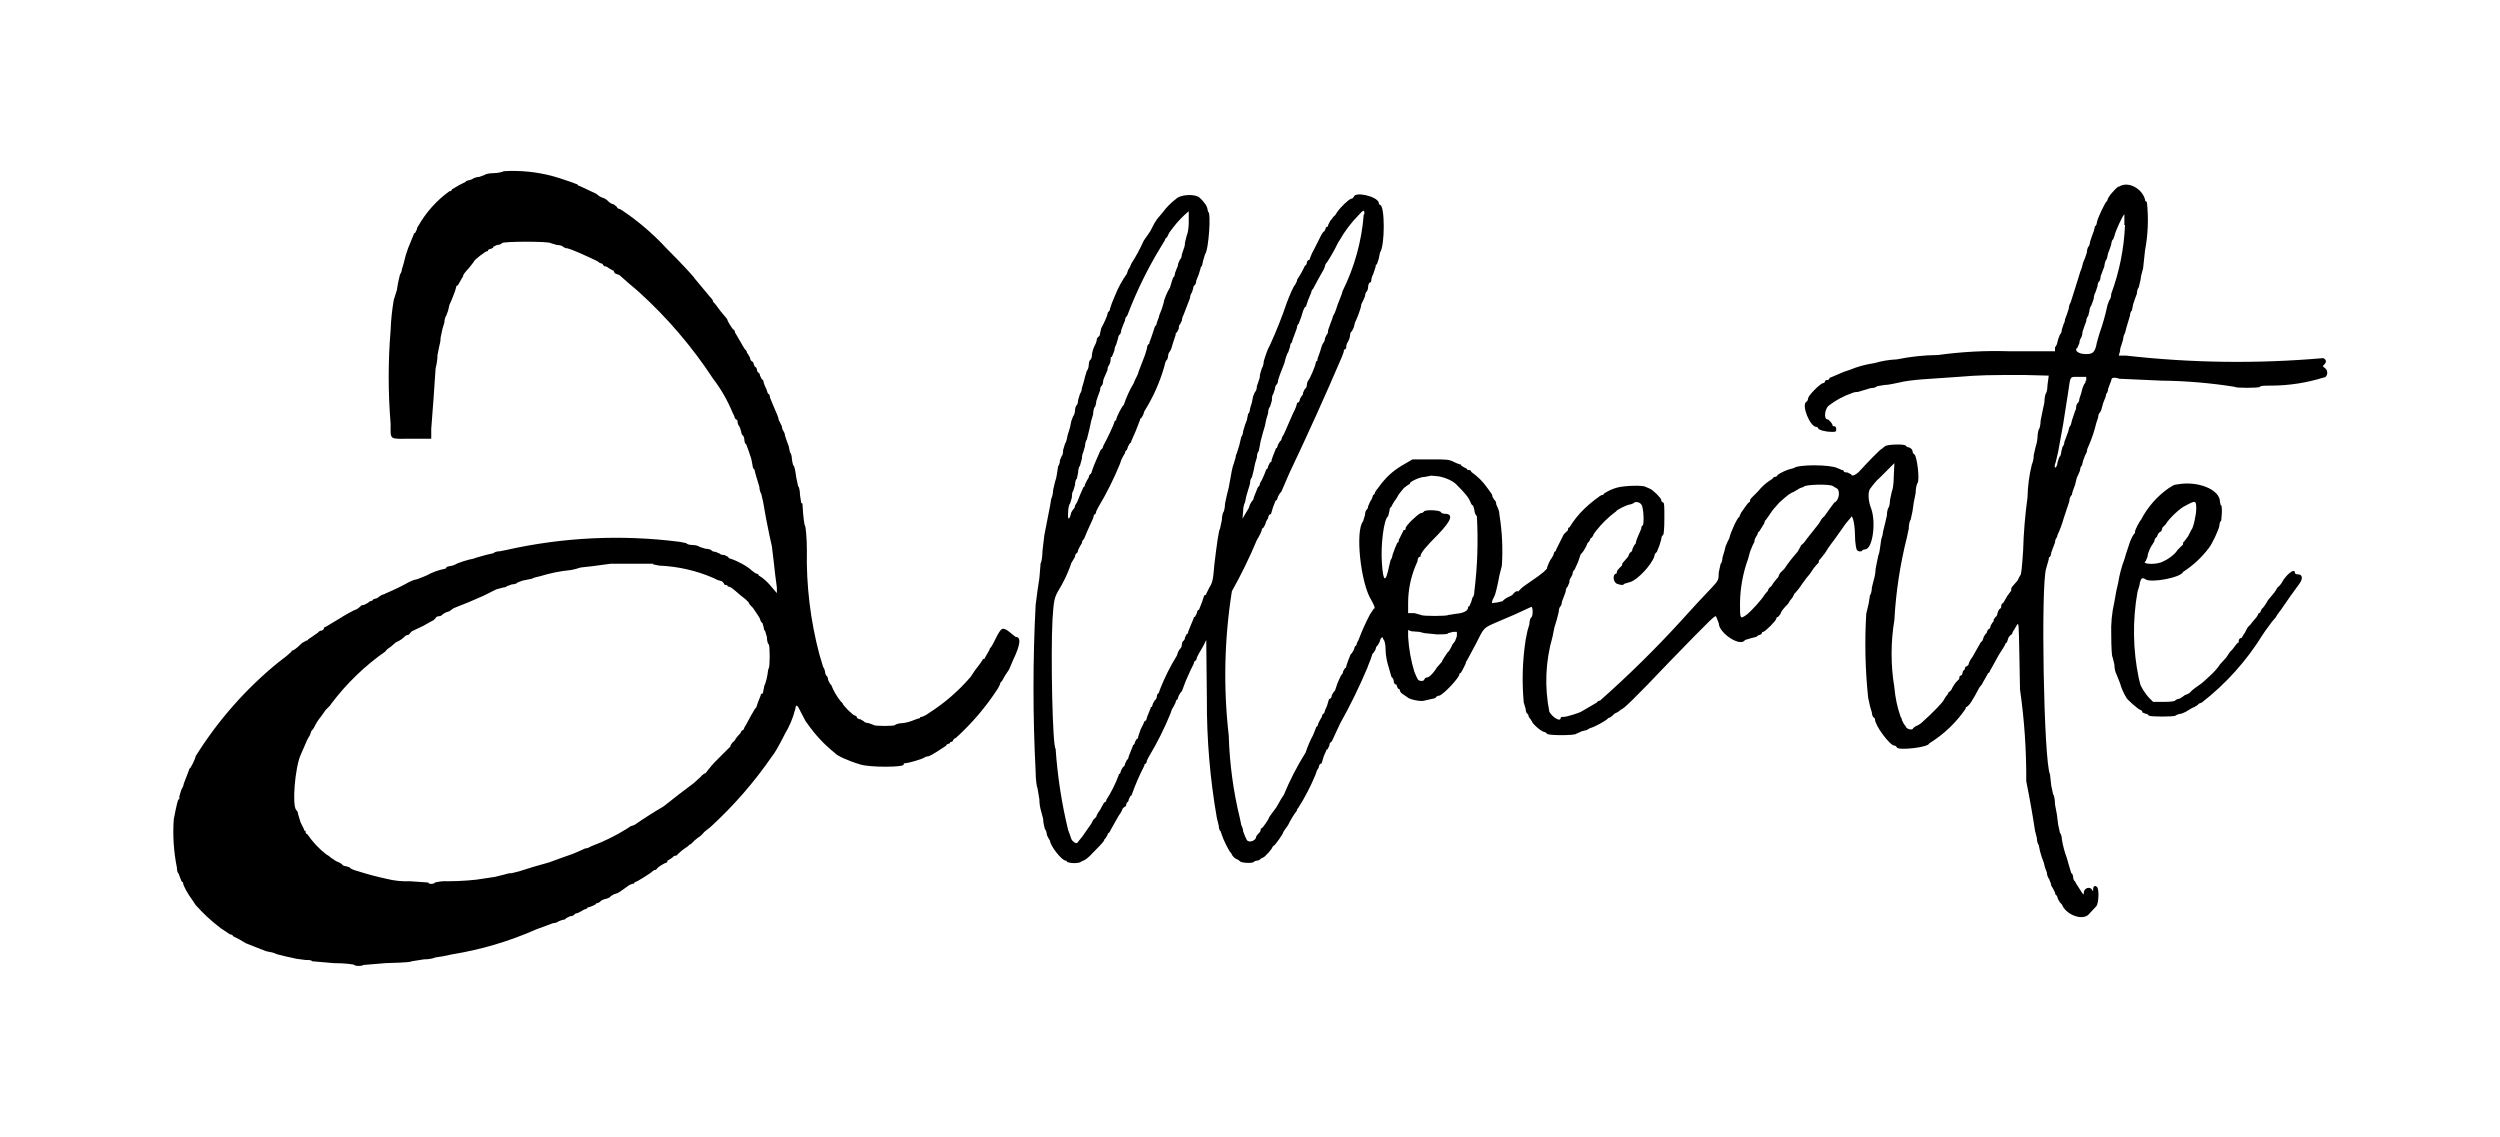
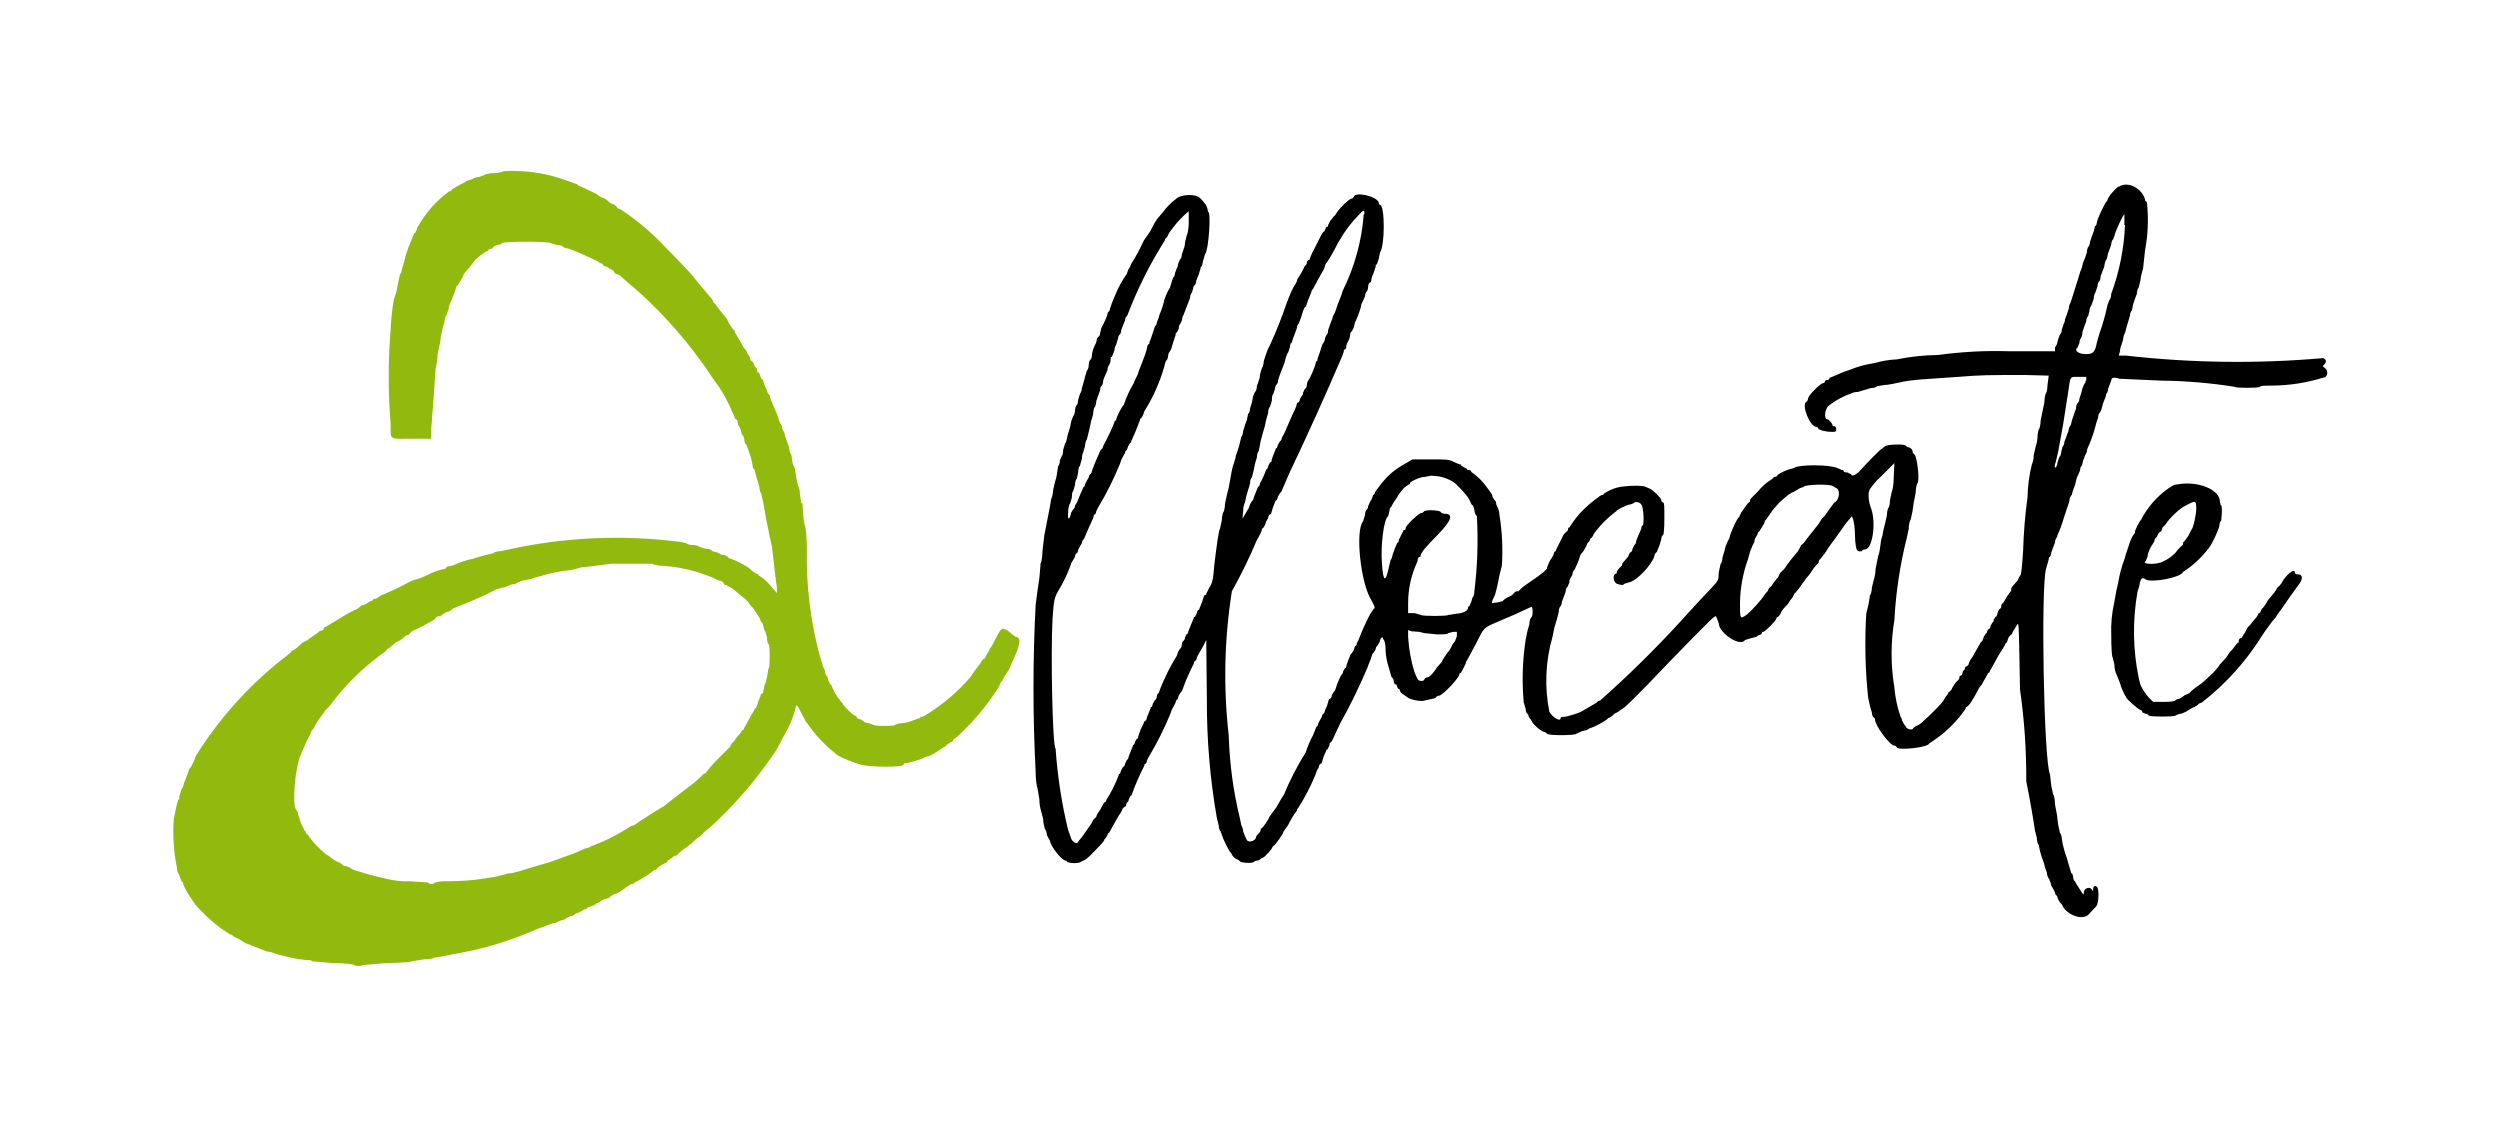
<svg xmlns="http://www.w3.org/2000/svg" width="400" height="181.9">
  <g fill-rule="evenodd">
-     <path class="company-logos__svg" d="M80.6 27.4c-.2.1-.9.3-1.6.3-.8 0-1.4.2-1.5.3l-.8.3c-.4 0-1 .2-1.2.4l-.7.2s-.2 0-.3.2l-1 .5-1.2.7c0 .2-.2.3-.4.3a17.5 17.5 0 00-5 5.6s-.2.2-.2.5l-.3.6c-.1 0-.2 0-.2.2l-.9 2.2-.4 1.2-.3 1.2-.3 1c0 .3-.2.7-.3.8l-.3 1.3-.2 1.2L63 48a37 37 0 00-.5 4.8 90.9 90.9 0 000 15c0 2.7-.3 2.4 3.3 2.4h3.2v-1.6a615.9 615.9 0 00.7-9.7c.1-.3.3-1.3.3-2.1l.3-1.5s.2-.6.2-1.3l.3-1.4.3-1c0-.5.2-1 .3-1.1l.3-.8.2-.9.4-.9.5-1.3.2-.7c0-.2.1-.2.2-.2l.2-.3.4-.7.3-.5c0-.2 0-.3 1-1.4l.7-.9c0-.3 1.9-1.7 2.1-1.7.1 0 .2 0 .2-.2 0 0 .2-.2.5-.2.2-.1.4-.2.3-.3l.6-.3c.4 0 .8-.2.8-.3.2-.3 7.6-.3 7.8 0l1 .3c.6 0 1 .2 1 .3l.4.2c.4 0 1.2.3 3.4 1.3l1.5.7.2.1.4.3c.3 0 .5.2.5.3l.2.2c.2 0 .5.1.7.3l.7.4c.1 0 .2 0 .1.2l.3.3.6.2a91.6 91.6 0 003 2.6 72.1 72.1 0 0112 14 23.6 23.6 0 013.1 5.4l.3.6c0 .3.2.5.3.5l.2.2c0 .2 0 .5.2.8.2.2.3.7.4 1 0 .3.2.6.3.6 0 0 .2.3.2.7 0 .4.2.7.3.7l.4 1.1.4 1.2.2 1c0 .4.2.7.3.7l.2.8.3 1 .3 1c0 .5.2 1 .3 1.1l.3 1.3a120 120 0 001 5.3l.4 1.8.3 2.5a100.3 100.3 0 00.5 4.1v.9l-1.2-1.4a7.1 7.1 0 00-1.5-1.3l-.2-.1c0-.1-.1-.3-.3-.3-.2 0-.5-.3-.8-.5-.7-.7-2.4-1.6-3.4-1.9-.2 0-.4-.2-.4-.3l-.6-.3c-.4 0-.7-.1-.7-.2l-.7-.3c-.4 0-.7-.2-.7-.3 0 0-.4-.2-.9-.2l-1-.3c0-.1-.5-.3-1.1-.3-.6 0-1-.2-1-.3l-1-.2A80 80 0 0081 88l-1 .2c-.6 0-1 .2-1 .3l-1.3.3-1.4.4-.6.2c-.7.1-2.6.7-2.8.9a3 3 0 01-1 .3c-.3 0-.6.2-.5.3l-.2.1a10 10 0 00-3 1.1l-1 .4a4 4 0 01-1 .3l-.7.3a33.6 33.6 0 01-3.7 1.8l-.4.2c-.3 0-.6.3-.8.4a1 1 0 01-.6.3l-.3.1c0 .1-.2.3-.5.3l-.4.3-.6.3c-.3 0-.5.1-.5.2l-.5.4c-.6.2-2.5 1.3-2.6 1.4l-2.5 1.5c-.1 0-.3.1-.3.3 0 .1-.2.3-.4.3-.1 0-.4.1-.5.3l-1 .7-.6.4c0 .1-.1.2-.3.2l-.7.4c-1 1-1.4 1.2-1.6 1.2l-.1.2-.8.7-1.3 1a61 61 0 00-13.2 15c0 .3-.8 2-1 2l-.1.3-.3.8-.5 1.3c0 .3-.3.8-.4 1l-.3 1c0 .4 0 .6-.1.5-.1-.1-.3.6-.8 3.2a29 29 0 00.5 7.7c0 .6.2 1 .3 1l.2.6.3.7c.1 0 .2 0 .2.2 0 .4.8 1.8 1.4 2.6l.6.9a27.6 27.6 0 004 3.7l1.5 1c.3 0 .5.2.5.3l1 .5 1 .6 1.5.6 1.8.7 1 .2.8.3 1.2.3 1.8.4 1.5.2c.5 0 1 0 1 .2l3.5.3c1.8 0 3.3.2 3.3.3.1.2 1.3.2 1.4 0l3.6-.3c3.7-.1 4-.2 4.2-.3l1.9-.3c.9 0 1.7-.2 1.8-.3l1.3-.2 1.4-.3a54.7 54.7 0 0013.5-4l2.7-1c.1 0 .5 0 .9-.3a4 4 0 011-.3l.2-.2.6-.3c.4 0 .7-.2.7-.3 0 0 .2-.2.5-.2l.6-.3.5-.3c.3 0 .5-.2.5-.3l.4-.1.5-.2.2-.1.2-.1c0-.1.1-.2.3-.2l.4-.2c.1-.2.5-.4 1-.5.4-.1.7-.3.7-.4l.5-.3.6-.2.5-.3 1.4-1 .5-.2c.2 0 .3 0 .3-.2l.2-.1c.2 0 2.6-1.5 2.7-1.7l.3-.2c.1 0 .3 0 .4-.2.1-.2.7-.6 1.3-.9.2 0 .4-.2.4-.3 0-.1 0-.2.2-.2l.6-.4c.1-.2.4-.3.5-.3.2 0 .3-.1.3-.2l.8-.7 1-.7c0-.1.1-.2.3-.2l.6-.6.6-.5c.1 0 .6-.4 1-.9l1-.8a66.4 66.4 0 009.9-11.4c.2-.2.9-1.3 2-3.5a14.4 14.4 0 001.6-3.8l.1-.4c0-.2.1-.3.2-.3l.2.2 1.2 2.3.3.4a22.1 22.1 0 004.4 4.7c.3.4 2 1.2 4 1.8 1.4.5 7.2.5 7 0-.1 0 0-.2.3-.2.5 0 2.8-.7 3-.9 0 0 .3-.2.7-.2l.6-.3.5-.3 1.7-1.1c0-.2.3-.3.4-.3l.2-.1c0-.1 0-.2.2-.2.1 0 .3-.1.3-.3.1-.1.2-.3.4-.3a39.8 39.8 0 006.8-8l.3-.6c0-.2.2-.5.3-.5l.5-.9.6-.9.1-.2.6-1.4c1.2-2.5 1.3-3.7.4-3.7l-.4-.3c-.7-.6-1.2-1-1.6-1-.3 0-.5.3-.9 1-.7 1.4-1 2-1.2 2.1l-.1.3-.4.7-.4.7s0 .2-.2 0l-.1.2-.4.6a21.8 21.8 0 00-1.5 2.1 29.8 29.8 0 01-6.7 5.8 4 4 0 01-1.1.6c-.2 0-.3 0-.3.2l-.4.1-.8.3a6 6 0 01-1.6.4c-.6 0-1.1.2-1.2.3 0 .2-3.3.2-3.4 0l-.8-.3c-.4 0-.8-.2-.8-.3l-.5-.3c-.3 0-.6-.2-.6-.3 0-.2-.2-.3-.3-.3-.3 0-2-1.7-2-2l-.3-.3a10 10 0 01-1.5-2.6l-.2-.2-.3-.6c0-.4-.2-.7-.3-.7 0 0-.2-.3-.2-.7a2 2 0 00-.3-.7l-.3-1-.3-1a60.5 60.5 0 01-2-16.7c0-2-.2-3.8-.3-3.9-.1 0-.3-1.4-.4-3.4 0-.1 0-.2-.2-.2l-.2-1.3c0-.8-.2-1.4-.3-1.4l-.3-1.4c-.2-1.5-.3-1.8-.5-2a5 5 0 01-.2-1c0-.5-.2-1-.3-1l-.2-1-.3-.8-.3-.9c0-.3-.2-.7-.3-.8 0 0-.2-.3-.2-.7l-.3-.6-.2-.4c0-.3-.3-1-1-2.6l-.4-1c0-.4-.2-.6-.3-.6l-.1-.2a4 4 0 00-.4-1 4 4 0 01-.3-1l-.2-.1-.3-.6c0-.3-.2-.5-.3-.5 0 0-.2-.2-.2-.5 0-.2-.2-.4-.3-.4l-.2-.4c0-.2-.1-.4-.3-.5-.1 0-.3-.3-.3-.6l-.3-.5-.2-.3c0-.1-.1-.4-.3-.5l-.2-.3-1.1-1.9-.3-.5c0-.3-.2-.5-.3-.5-.2-.2-.9-1.3-.9-1.5l-.1-.2-1-1.2-.9-1.2-.3-.3c0-.3-.3-.6-.5-.8l-.5-.6-1.5-1.8-.5-.6c.1 0-1.7-2-4.5-4.8a39.6 39.6 0 00-7.3-6.2l-.3-.1a.4.4 0 01-.3-.3l-.5-.4c-.4-.1-.6-.2-1.1-.7a2 2 0 00-.8-.4l-.4-.2-.5-.4-1.5-.7-1.3-.6s-.2 0-.2-.2l-.3-.1-.8-.3-1.2-.4-.6-.2-1-.3a24.5 24.5 0 00-8-.8m24 62.9l1 .2a24.3 24.3 0 018.7 2l.6.3.7.2.3.3c0 .2.2.3.3.3.2 0 .3 0 .3.2l.3.1c.2 0 .7.4 1.6 1.2l1 .8.5.5c0 .2.4.6.7.9l.6.9.2.3.3.5c0 .2.2.6.4.7l.2.7c0 .3.1.5.2.5l.3 1c0 .7.2 1.2.3 1.2.2.2.2 3.6 0 3.8l-.1.3c-.1 1-.4 2.2-.6 2.5l-.2 1c0 .2-.1.3-.2.3s-.2.1-.2.3l-.4 1-.3.9-.2.2-.7 1.2-.7 1.3-.3.5-.1.3-.4.3c0 .2-.3.5-.5.7l-.4.5c0 .1-.2.4-.5.6-.2.3-.4.5-.3.6l-2 2a18.5 18.5 0 00-2 2.3c-.1 0-.5.2-.8.6l-1.1 1a168.4 168.4 0 00-4.8 3.7 77.6 77.6 0 00-4.7 3l-.6.2-.6.4a32 32 0 01-5.7 2.8l-.6.3c-.4 0-.7.2-.7.2l-1.6.7-1.7.6-2.2.8a89 89 0 00-4.7 1.4l-1.2.3c-.6 0-1.1.2-1.1.2l-1.6.4-2 .3c-1 .2-3.5.4-5.5.4a7 7 0 00-2.1.2c-.2.3-1 .3-1.1 0l-2.9-.2a13.2 13.2 0 01-3.8-.4 49 49 0 01-4.5-1.2c-.8-.2-1.4-.5-1.3-.6l-.6-.2c-.4 0-.6-.2-.6-.2 0-.1-.4-.4-1-.6-.4-.3-1-.6-1.1-.8l-.5-.3a13.8 13.8 0 01-3-3.2.4.4 0 01-.3-.4c0-.1 0-.2-.2-.2l-.1-.3-.5-1-.4-1.3a1 1 0 00-.3-.7c-.7-.7-.2-6.8.7-8.8l1-2.3.2-.4.3-.5.2-.6.4-.5a8 8 0 011.2-1.9l.7-1 .7-.7.2-.3a38.6 38.6 0 018.7-8.4c0-.1.3-.4.8-.7l.8-.7.2-.1a4 4 0 001.4-1l.3-.1c.2 0 .3-.1.4-.3l.3-.3 1.7-.8 1.8-1 .3-.3c0-.1.2-.3.5-.3s.6-.2.6-.3l.5-.3.6-.2.7-.5a81.2 81.2 0 004.8-2l2-1 1.1-.3c.4 0 .6-.2.6-.2l.8-.3c.5 0 .9-.2.9-.3l.8-.3 1.5-.3c.3-.2.9-.3 1.3-.4a24.7 24.7 0 015-1 11 11 0 001.5-.4l1.8-.2 3-.4h6.8" />
+     <path class="company-logos__svg" fill="#92B90D" d="M80.6 27.4c-.2.1-.9.3-1.6.3-.8 0-1.4.2-1.5.3l-.8.3c-.4 0-1 .2-1.2.4l-.7.2s-.2 0-.3.2l-1 .5-1.2.7c0 .2-.2.3-.4.3a17.5 17.5 0 00-5 5.6s-.2.2-.2.5l-.3.6c-.1 0-.2 0-.2.2l-.9 2.2-.4 1.2-.3 1.2-.3 1c0 .3-.2.7-.3.8l-.3 1.3-.2 1.2L63 48a37 37 0 00-.5 4.8 90.9 90.9 0 000 15c0 2.7-.3 2.4 3.3 2.4h3.2v-1.6a615.9 615.9 0 00.7-9.7c.1-.3.3-1.3.3-2.1l.3-1.5s.2-.6.2-1.3l.3-1.4.3-1c0-.5.2-1 .3-1.1l.3-.8.2-.9.4-.9.5-1.3.2-.7c0-.2.1-.2.2-.2l.2-.3.4-.7.3-.5c0-.2 0-.3 1-1.4l.7-.9c0-.3 1.9-1.7 2.1-1.7.1 0 .2 0 .2-.2 0 0 .2-.2.5-.2.2-.1.4-.2.3-.3l.6-.3c.4 0 .8-.2.8-.3.2-.3 7.6-.3 7.8 0l1 .3c.6 0 1 .2 1 .3l.4.2c.4 0 1.2.3 3.4 1.3l1.5.7.2.1.4.3c.3 0 .5.2.5.3l.2.2c.2 0 .5.1.7.3l.7.4c.1 0 .2 0 .1.2l.3.3.6.2a91.6 91.6 0 003 2.6 72.1 72.1 0 0112 14 23.6 23.6 0 013.1 5.4l.3.6c0 .3.2.5.3.5l.2.2c0 .2 0 .5.2.8.2.2.3.7.4 1 0 .3.2.6.3.6 0 0 .2.3.2.7 0 .4.2.7.3.7l.4 1.1.4 1.2.2 1c0 .4.2.7.3.7l.2.8.3 1 .3 1c0 .5.2 1 .3 1.1l.3 1.3a120 120 0 001 5.3l.4 1.8.3 2.5a100.3 100.3 0 00.5 4.1v.9l-1.2-1.4a7.1 7.1 0 00-1.5-1.3l-.2-.1c0-.1-.1-.3-.3-.3-.2 0-.5-.3-.8-.5-.7-.7-2.4-1.6-3.4-1.9-.2 0-.4-.2-.4-.3l-.6-.3c-.4 0-.7-.1-.7-.2l-.7-.3c-.4 0-.7-.2-.7-.3 0 0-.4-.2-.9-.2l-1-.3c0-.1-.5-.3-1.1-.3-.6 0-1-.2-1-.3l-1-.2A80 80 0 0081 88l-1 .2c-.6 0-1 .2-1 .3l-1.3.3-1.4.4-.6.2c-.7.1-2.6.7-2.8.9a3 3 0 01-1 .3c-.3 0-.6.2-.5.3l-.2.1a10 10 0 00-3 1.1l-1 .4a4 4 0 01-1 .3l-.7.3a33.6 33.6 0 01-3.7 1.8l-.4.2c-.3 0-.6.3-.8.4a1 1 0 01-.6.3l-.3.1c0 .1-.2.3-.5.3l-.4.3-.6.3c-.3 0-.5.1-.5.2l-.5.4c-.6.2-2.5 1.3-2.6 1.4l-2.5 1.5c-.1 0-.3.1-.3.3 0 .1-.2.3-.4.3-.1 0-.4.1-.5.3l-1 .7-.6.4c0 .1-.1.2-.3.2l-.7.4c-1 1-1.4 1.2-1.6 1.2l-.1.2-.8.7-1.3 1a61 61 0 00-13.2 15c0 .3-.8 2-1 2l-.1.3-.3.8-.5 1.3c0 .3-.3.8-.4 1l-.3 1c0 .4 0 .6-.1.5-.1-.1-.3.6-.8 3.2a29 29 0 00.5 7.7c0 .6.2 1 .3 1l.2.6.3.7c.1 0 .2 0 .2.2 0 .4.8 1.8 1.4 2.6l.6.9a27.6 27.6 0 004 3.7l1.5 1c.3 0 .5.2.5.3l1 .5 1 .6 1.5.6 1.8.7 1 .2.8.3 1.2.3 1.8.4 1.5.2c.5 0 1 0 1 .2l3.5.3c1.8 0 3.3.2 3.3.3.1.2 1.3.2 1.4 0l3.6-.3c3.7-.1 4-.2 4.2-.3l1.9-.3c.9 0 1.7-.2 1.8-.3l1.3-.2 1.4-.3a54.7 54.7 0 0013.5-4l2.7-1c.1 0 .5 0 .9-.3a4 4 0 011-.3l.2-.2.6-.3c.4 0 .7-.2.7-.3 0 0 .2-.2.5-.2l.6-.3.5-.3c.3 0 .5-.2.5-.3l.4-.1.5-.2.2-.1.2-.1c0-.1.1-.2.3-.2l.4-.2c.1-.2.5-.4 1-.5.4-.1.7-.3.7-.4l.5-.3.6-.2.5-.3 1.4-1 .5-.2c.2 0 .3 0 .3-.2l.2-.1c.2 0 2.6-1.5 2.7-1.7l.3-.2c.1 0 .3 0 .4-.2.1-.2.7-.6 1.3-.9.2 0 .4-.2.4-.3 0-.1 0-.2.2-.2l.6-.4c.1-.2.4-.3.5-.3.2 0 .3-.1.3-.2l.8-.7 1-.7c0-.1.1-.2.3-.2l.6-.6.6-.5c.1 0 .6-.4 1-.9l1-.8a66.4 66.4 0 009.9-11.4c.2-.2.9-1.3 2-3.5a14.4 14.4 0 001.6-3.8l.1-.4c0-.2.1-.3.2-.3l.2.2 1.2 2.3.3.4a22.1 22.1 0 004.4 4.7c.3.4 2 1.2 4 1.8 1.4.5 7.2.5 7 0-.1 0 0-.2.3-.2.5 0 2.8-.7 3-.9 0 0 .3-.2.7-.2l.6-.3.5-.3 1.7-1.1c0-.2.3-.3.4-.3l.2-.1c0-.1 0-.2.2-.2.1 0 .3-.1.3-.3.1-.1.2-.3.4-.3a39.8 39.8 0 006.8-8l.3-.6c0-.2.2-.5.3-.5l.5-.9.6-.9.1-.2.6-1.4c1.2-2.5 1.3-3.7.4-3.7l-.4-.3c-.7-.6-1.2-1-1.6-1-.3 0-.5.3-.9 1-.7 1.4-1 2-1.2 2.1l-.1.3-.4.7-.4.7s0 .2-.2 0l-.1.2-.4.6a21.8 21.8 0 00-1.5 2.1 29.8 29.8 0 01-6.7 5.8 4 4 0 01-1.1.6c-.2 0-.3 0-.3.2l-.4.1-.8.3a6 6 0 01-1.6.4c-.6 0-1.1.2-1.2.3 0 .2-3.3.2-3.4 0l-.8-.3c-.4 0-.8-.2-.8-.3l-.5-.3c-.3 0-.6-.2-.6-.3 0-.2-.2-.3-.3-.3-.3 0-2-1.7-2-2l-.3-.3a10 10 0 01-1.5-2.6l-.2-.2-.3-.6c0-.4-.2-.7-.3-.7 0 0-.2-.3-.2-.7a2 2 0 00-.3-.7l-.3-1-.3-1a60.5 60.5 0 01-2-16.7c0-2-.2-3.8-.3-3.9-.1 0-.3-1.4-.4-3.4 0-.1 0-.2-.2-.2l-.2-1.3c0-.8-.2-1.4-.3-1.4l-.3-1.4c-.2-1.5-.3-1.8-.5-2a5 5 0 01-.2-1c0-.5-.2-1-.3-1l-.2-1-.3-.8-.3-.9c0-.3-.2-.7-.3-.8 0 0-.2-.3-.2-.7l-.3-.6-.2-.4c0-.3-.3-1-1-2.6l-.4-1c0-.4-.2-.6-.3-.6l-.1-.2a4 4 0 00-.4-1 4 4 0 01-.3-1l-.2-.1-.3-.6c0-.3-.2-.5-.3-.5 0 0-.2-.2-.2-.5 0-.2-.2-.4-.3-.4l-.2-.4c0-.2-.1-.4-.3-.5-.1 0-.3-.3-.3-.6l-.3-.5-.2-.3c0-.1-.1-.4-.3-.5l-.2-.3-1.1-1.9-.3-.5c0-.3-.2-.5-.3-.5-.2-.2-.9-1.3-.9-1.5l-.1-.2-1-1.2-.9-1.2-.3-.3c0-.3-.3-.6-.5-.8l-.5-.6-1.5-1.8-.5-.6c.1 0-1.7-2-4.5-4.8a39.6 39.6 0 00-7.3-6.2l-.3-.1a.4.4 0 01-.3-.3l-.5-.4c-.4-.1-.6-.2-1.1-.7a2 2 0 00-.8-.4l-.4-.2-.5-.4-1.5-.7-1.3-.6s-.2 0-.2-.2l-.3-.1-.8-.3-1.2-.4-.6-.2-1-.3a24.5 24.5 0 00-8-.8m24 62.9l1 .2a24.3 24.3 0 018.7 2l.6.3.7.2.3.3c0 .2.2.3.3.3.2 0 .3 0 .3.2l.3.1c.2 0 .7.4 1.6 1.2l1 .8.5.5c0 .2.4.6.7.9l.6.9.2.3.3.5c0 .2.2.6.4.7l.2.7c0 .3.1.5.2.5l.3 1c0 .7.2 1.2.3 1.2.2.2.2 3.6 0 3.8l-.1.3c-.1 1-.4 2.2-.6 2.5l-.2 1c0 .2-.1.3-.2.3s-.2.1-.2.3l-.4 1-.3.9-.2.2-.7 1.2-.7 1.3-.3.5-.1.3-.4.3c0 .2-.3.5-.5.7l-.4.5c0 .1-.2.4-.5.6-.2.3-.4.5-.3.6l-2 2a18.5 18.5 0 00-2 2.3c-.1 0-.5.2-.8.6l-1.1 1a168.4 168.4 0 00-4.8 3.7 77.6 77.6 0 00-4.7 3l-.6.2-.6.4a32 32 0 01-5.7 2.8l-.6.3c-.4 0-.7.2-.7.2l-1.6.7-1.7.6-2.2.8a89 89 0 00-4.7 1.4l-1.2.3c-.6 0-1.1.2-1.1.2l-1.6.4-2 .3c-1 .2-3.5.4-5.5.4a7 7 0 00-2.1.2c-.2.3-1 .3-1.1 0l-2.9-.2a13.2 13.2 0 01-3.8-.4 49 49 0 01-4.5-1.2c-.8-.2-1.4-.5-1.3-.6l-.6-.2c-.4 0-.6-.2-.6-.2 0-.1-.4-.4-1-.6-.4-.3-1-.6-1.1-.8l-.5-.3a13.8 13.8 0 01-3-3.2.4.4 0 01-.3-.4c0-.1 0-.2-.2-.2l-.1-.3-.5-1-.4-1.3a1 1 0 00-.3-.7c-.7-.7-.2-6.8.7-8.8l1-2.3.2-.4.3-.5.2-.6.4-.5a8 8 0 011.2-1.9l.7-1 .7-.7.2-.3a38.6 38.6 0 018.7-8.4c0-.1.3-.4.8-.7l.8-.7.2-.1a4 4 0 001.4-1l.3-.1c.2 0 .3-.1.4-.3l.3-.3 1.7-.8 1.8-1 .3-.3c0-.1.2-.3.5-.3s.6-.2.6-.3l.5-.3.6-.2.7-.5a81.2 81.2 0 004.8-2l2-1 1.1-.3c.4 0 .6-.2.6-.2l.8-.3c.5 0 .9-.2.9-.3l.8-.3 1.5-.3c.3-.2.9-.3 1.3-.4a24.7 24.7 0 015-1 11 11 0 001.5-.4l1.8-.2 3-.4h6.8" />
    <path class="company-logos__svg" d="M339 29.8c-.7.5-1.8 1.8-1.8 2.2l-.1.2c-.2 0-1.5 2.7-1.6 3.4 0 .3-.2.6-.3.6l-.2.8-.3.8-.3.9c0 .4-.2.8-.3.8 0 0-.2.4-.2.9l-.3.9-.3.7-.2.8-.3.8-.3 1-.6 1.9-.6 1.9c-.1.1-.3.6-.3 1l-.3.9-.3.8c0 .4-.2.7-.2.7l-.3.9c0 .4-.2.8-.3.8l-.3.8-.2.8-.3.5v.6h-7.4a67.2 67.2 0 00-11.3.6 35 35 0 00-6.6.7 15.2 15.2 0 00-3.6.6 16.5 16.5 0 00-4 1.1l-.9.3-2.1.9c-.1 0-.2 0-.2.2 0 0-.1.2-.3.2-.2 0-.3 0-.4.2 0 .2-.2.3-.3.3-.4 0-2.3 1.9-2.4 2.4 0 .3-.2.6-.3.6-.8.5.6 4 1.6 4 .2 0 .3.2.3.2 0 .3 1.3.6 2.1.6.7 0 .8 0 .8-.4 0-.3-.1-.5-.3-.5-.2 0-.3 0-.3-.2s-.6-.9-.8-.9c-.6 0-.5-1.6.2-2.2a13 13 0 013.7-2s.4-.2 1-.2l1-.3 1-.3c.6 0 1-.2 1-.3l1.2-.2c.7 0 1.8-.3 2.4-.4.7-.2 2.3-.4 3.6-.5l5.8-.4C317 60 318 60 324 60l3.8.1-.2 1.5c0 .8-.2 1.4-.3 1.4 0 0-.2.6-.2 1.4l-.3 1.4-.3 1.5c0 .7-.2 1.4-.3 1.4 0 0-.2.6-.2 1.3a6 6 0 01-.3 1.5l-.3 1.3c0 .7-.2 1.3-.3 1.5a24 24 0 00-.7 5.3 77.8 77.8 0 00-.7 8.5c-.2 2.9-.3 4-.5 4l-.2.4-.2.4c-.8.9-1 1.1-1 1.3v.3l-.6.8-.7 1.2c-.2 0-.3.3-.3.4 0 .2 0 .4-.2.5-.2.1-.3.4-.4.7 0 .3-.2.6-.3.6l-.3.4c0 .3-.1.5-.2.5l-.3.5c0 .3-.2.6-.4.6l-.2.4c0 .2-.1.3-.2.3l-.3.5-.2.6-.3.3-1.3 2.3c-.4.5-.6 1-.6 1.1 0 .2-.2.3-.3.4-.2 0-.3.2-.3.3l-.1.3c-.1 0-.3.2-.3.5 0 .2-.2.4-.3.4-.1 0-.2.1-.2.3 0 .1 0 .3-.2.4a5 5 0 00-1.1 1.6l-.3.3c-.1 0-.2.1-.2.3l-.4.5-.3.5c0 .2-1.8 2.1-3.5 3.6a3 3 0 01-1 .6l-.4.3c0 .4-1.1.2-1.2-.3l-.3-.4-.3-.6c0-.3-.2-.5-.2-.5a19 19 0 01-1-4.7 33 33 0 010-10.8 69.6 69.6 0 012-13.2l.3-1.4c0-.8.2-1.4.3-1.4l.3-1.4.2-1.4.3-1.5c0-.8.2-1.5.3-1.6.4-.5-.1-4.4-.5-4.6-.1 0-.3-.3-.3-.5 0-.3-.3-.5-.5-.6-.3 0-.5-.2-.6-.3-.2-.3-3-.2-3.3.1l-.5.4c-.2 0-2.5 2.4-3.5 3.5-.6.7-1.4 1-1.4.6l-.6-.3c-.4 0-.6-.1-.6-.2s-.1-.2-.3-.2l-.7-.3c-1.2-.6-6.4-.6-7 0l-.4.1a7 7 0 00-2.2 1c0 .2-.3.3-.4.3-.2 0-.3.1-.4.3l-.3.2a8 8 0 00-2 1.8l-1 1c-.1.1-.3.3-.3.5v.2c-.2 0-.4.3-.7.7l-.7 1-.2.4-.1.3c-.3 0-1.5 2.7-1.6 3.4l-.3.6-.3.7-.2.8-.3 1c0 .5-.2 1-.3 1l-.3 1.4c0 1.2-.1 1.3-1 2.3a225.9 225.9 0 00-5 5.4 171 171 0 01-13 12.8c-.2 0-.4.1-.5.3l-1.2.7-1.2.7c-.2.2-2.4.9-2.9.9-.3 0-.5 0-.5.2 0 .6-1.2 0-1.8-1a25.3 25.3 0 01.5-12l.3-1.5.4-1.3.3-1.2c0-.5.2-.9.3-.9 0 0 .2-.3.2-.7l.3-.8.3-.8c0-.4.2-.8.3-.8l.3-.7c0-.4.1-.7.2-.7l.3-.6c0-.4.2-.7.3-.7l.1-.2.5-1.1.4-1.2.2-.2.3-.4.4-.7.2-.5.2-.2.2-.3c0-.2.1-.3.3-.4l.2-.3c0-.2.3-.5.5-.8a16.5 16.5 0 013.2-3.1c0-.2 1.8-1.1 2.3-1.1l.5-.2c.2-.3.9-.2 1.2.2.4.4.5 3.4.2 3.4-.1 0-.2.2-.2.5L262 86a4 4 0 00-.3 1l-.2.2-.3.6c0 .3-.2.6-.4.6l-.2.4c0 .2-.2.4-1 1.3l-.1.4-.4.4c-.2.2-.4.4-.4.6 0 .1 0 .3-.2.3-.5.2-.4 1.3.2 1.6.6.2 1 .3 1.2 0l1-.3c1.2-.4 3.4-2.8 3.8-4.1 0-.3.2-.5.2-.5l.2-.2.4-1 .3-1c0-.3.1-.6.3-.7.1-.1.2-1 .2-2.7 0-1.8 0-2.5-.2-2.5a.4.4 0 01-.3-.4c0-.3-1.3-1.6-1.8-1.8l-.7-.3c-.4-.3-3.4-.2-4.5.1a7 7 0 00-2.2 1c0 .2-.2.2-.3.2-.2 0-2 1.4-2.8 2.2a14.7 14.7 0 00-2.4 3c-.1 0-.2 0-.2.2 0 .1 0 .3-.2.4l-.5.5-1.2 2.4c0 .2-.2.4-.3.4l-.2.6-.3.5c-.1 0-.7 1.3-.7 1.6l-.5.5-.9.7-2 1.4c-.6.4-1.1.9-1.1 1h-.4l-.4.3c0 .1-.3.4-.6.5-.5.2-1.1.6-1.2.8l-.9.2-.8.1.1-.5.3-.6c.1-.1.5-1.6.8-3.3l.4-1.6a36.2 36.2 0 00-.4-8.2c0-.5-.2-.9-.2-.9l-.3-.7c0-.4-.2-.7-.3-.7l-.3-.5c0-.3-.2-.6-.3-.7l-.5-.7a10.5 10.5 0 00-2.6-2.6c0-.2-.2-.3-.4-.3-.1 0-.3 0-.3-.2l-.4-.2-.5-.3c0-.1 0-.2-.2-.2a5 5 0 01-1-.4c-.8-.4-1.1-.4-3.8-.4H226l-1.2.7c-1.6.9-2.7 1.8-3.8 3.2l-.6.8a2 2 0 00-.4.6c0 .2-.2.4-.3.4l-.2.6-.3.5-.3.7c0 .3-.2.6-.3.6 0 0-.2.3-.2.8l-.3 1c-1.3 1.5-.4 9.9 1.3 12.6.5.9.7 1.4.4 1.4l-.6.9a35.7 35.7 0 00-1.8 4l-.3.6c0 .3-.2.5-.3.5l-.2.6-.3.5-.2.2-.4 1-.3.9c0 .2-.1.3-.2.3l-.3.5c0 .3-.2.6-.3.6l-.1.2-.5 1.1-.4 1.2-.2.2-.3.5c0 .3-.2.6-.3.6 0 0-.2 0-.2.2l-.3 1a4 4 0 00-.4 1s0 .2-.2.2c0 0-.2.2-.2.5l-.3.5-.3.6c0 .3-.2.5-.3.5l-.1.3-.4 1a17.2 17.2 0 00-1.2 2.8 46 46 0 00-3.5 6.8l-.4.6-.8 1.4-.6.8-.5.7-.1.2c0 .2-1 1.6-1.1 1.6-.1 0-.2.1-.2.3 0 .1-.1.4-.3.5l-.4.5c0 .8-1.4 1.2-1.6.4l-.2-.4-.3-.8c0-.4-.2-.8-.3-1l-.2-1a63.6 63.6 0 01-1.8-13.3 85.5 85.5 0 01.5-23.1 79.1 79.1 0 004-8.2c.5-.8.8-1.5.8-1.7 0 0 0-.2.2-.2l.3-.5.2-.6.3-.5c0-.3.2-.6.3-.6 0 0 .2 0 .2-.2l.3-1 .4-1 .2-.1.2-.6.3-.5.2-.2 1.3-3a512 512 0 008.4-18.6l.3-.8c0-.2 0-.4.2-.4 0 0 .2-.1.2-.3 0-.1 0-.5.2-.8.2-.3.4-.8.4-1.1 0-.4.2-.7.3-.7l.3-.6.2-.8c.3-.6 1-2.3 1-2.9l.3-.6.3-.7c0-.4.2-.7.2-.7.1 0 .3-.4.3-.8s.2-.7.3-.7c.1 0 .2-.1.2-.3 0-.2.1-.7.3-1l.4-1.2c0-.2 0-.4.2-.4l.3-.9.2-1c.8-1 .8-7.6 0-7.6 0 0-.2-.1-.2-.4-.3-1-3.8-1.8-4-.9-.1.2-.3.3-.4.3-.3 0-1.7 1.3-2.3 2.2-.2.4-.5.7-.6.7l-.1.2-.4.5-.3.6c0 .2-.1.3-.2.3s-.2.1-.2.3l-.2.4c-.3.1-.5.6-1.6 2.8a9 9 0 00-.7 1.5c0 .2-.1.3-.2.3s-.3.2-.3.4c0 .3-.2.5-.3.5l-.5 1-.6 1s-.2.2-.2.5l-.3.6c-.2.1-.8 1.5-1.3 2.8a70.2 70.2 0 01-2.7 6.8c-.4.7-.7 1.6-1 2.6 0 .5-.2 1-.3 1.1l-.3 1c0 .6-.2 1-.2 1l-.3.9c0 .5-.2.9-.3.9l-.3.7-.2 1-.3 1c0 .4-.2.8-.3.8l-.2 1-.3.8-.3 1c0 .4-.2.8-.3.9l-.3 1.3-.4 1.3s-.2.3-.2.7l-.3 1c-.2.4-.4 1.5-.8 3.8l-.3 1.2-.3 1.4c0 .7-.2 1.4-.3 1.4 0 0-.2.5-.2 1.2l-.3 1.4c-.2.2-.5 2.4-.9 5.7-.2 2.5-.3 2.9-.8 3.7l-.5 1c0 .1 0 .2-.2.2 0 0-.2.1-.2.3l-.3.9-.4 1s0 .2-.2.2c0 0-.2.2-.2.5l-.3.6c-.1 0-.2 0-.2.2l-.5 1.2-.4 1c0 .2 0 .3-.2.3l-.3.6c0 .3-.2.5-.2.5-.1 0-.3.3-.3.6 0 .4-.2.7-.3.7l-.3.5-.2.6a33.4 33.4 0 00-2.7 5.4l-.2.6c-.1 0-.3.2-.3.5s-.2.6-.3.6l-.3.5-.2.6c-.1 0-.2 0-.2.2l-.4 1a4 4 0 00-.3.9l-.2.2c-.1 0-.2.1-.2.3l-.5 1-.4 1.2c0 .2 0 .3-.2.3l-.3.5c0 .3-.2.5-.3.5l-.1.3-.4 1a4 4 0 00-.3.9l-.2.2-.3.6c0 .3-.2.5-.3.5l-.3.5-.2.6c-.1 0-.2 0-.2.2a20.2 20.2 0 01-2 4c0 .2 0 .3-.2.3l-.2.2-.6 1.1c-.4.5-.6 1-.6 1.1l-.2.2-.3.3-.3.6-.7 1a17 17 0 01-1.5 2c-.1.3-.8-.1-1-.6l-.2-.6-.3-.8a77.4 77.4 0 01-2-13c-.5-.2-.8-15.2-.5-20.7.2-3.1.3-3.5 1-4.7a21 21 0 001.8-3.7l.2-.6.3-.5.3-.5c0-.4.2-.6.3-.6 0 0 .2-.2.2-.5l.3-.6.3-.5c0-.3.2-.6.3-.6l.1-.2.5-1.2c.9-1.9 1-2.2 1-2.4 0 0 0-.2.2-.2 0 0 .2-.2.2-.5l.3-.6a51.1 51.1 0 003.5-7l.2-.6.3-.6.3-.5c0-.3.2-.5.3-.5l.2-.6.3-.5c.1 0 .2-.1.2-.3l.7-1.6.7-1.8c0-.2.1-.3.2-.3l.3-.5.2-.6a27.9 27.9 0 003.2-7.2c.1-.6.3-1 .4-1 0 0 .2-.3.2-.7 0-.3.2-.6.3-.7l.2-.4.3-1 .4-1.2c0-.2 0-.4.2-.4l.3-.6c0-.4.1-.7.2-.7l.3-.6c0-.4.2-.8.3-1l1-2.6c0-.4.2-.8.3-.9l.2-.6c0-.4.2-.6.3-.6 0 0 .2-.3.2-.7l.4-1 .3-1s0-.3.2-.3l.2-.9.3-1c.6-.7 1-6.8.5-6.8l-.1-.4c0-.4-.5-1.2-1.3-1.9-.7-.6-3-.5-3.7.2-.8.6-1.6 1.4-2.1 2.1l-1 1.2a9 9 0 00-.8 1.4 5 5 0 01-.6 1l-.7 1a27.2 27.2 0 01-2 3.7l-.2.5-.3.5-.2.6a16.5 16.5 0 00-1.9 3.5l-.5 1.2-.3.9c0 .3-.2.5-.3.5l-.1.3c0 .3-.6 1.6-1 2.3l-.2.9c0 .3-.2.5-.3.5l-.2.3c0 .2-.1.7-.4 1.2-.2.4-.4 1.1-.4 1.5 0 .4-.2.7-.3.7 0 0-.2.3-.2.8 0 .4-.2.9-.3.9l-.3 1-.2.8-.3 1c0 .4-.2.8-.3.9l-.3 1c0 .5-.2.9-.3.9 0 0-.2.3-.2.8 0 .4-.2.8-.3.9l-.3.8-.2 1-.4 1.3c-.1.7-.3 1.2-.4 1.3l-.3 1c0 .5-.1.9-.2.9l-.3.7c0 .5-.2.9-.3 1l-.2 1.3a5 5 0 01-.3 1.2l-.3 1.3c0 .6-.2 1.2-.3 1.4L168 81l-.9 4.6-.3 2.5c0 1-.2 2-.3 2l-.2 2.4-.3 2-.3 2.3a259.6 259.6 0 000 26.6c0 1.4.2 2.6.3 2.7l.3 1.8c0 .9.2 1.6.2 1.6l.4 1.5c0 .8.3 1.6.3 1.7.1 0 .3.5.3.9l.3.6.2.3c0 .8 1.9 3.2 2.5 3.2.1 0 .2 0 .2.2 0 0 .5.2 1.1.2.6 0 1.1-.1 1.1-.2l.4-.2c.2 0 .9-.5 1.6-1.3 1.7-1.7 1.8-1.9 1.8-2.1l.2-.2.3-.5c0-.2.2-.4.3-.4l.2-.4 1.3-2.3c.4-.5.6-1 .6-1.1l.3-.3c.2 0 .3-.2.3-.4l.1-.3c.1 0 .3-.2.3-.5l.3-.6c.1 0 .2 0 .2-.2a37 37 0 012-4.6c0-.1 0-.3.2-.3 0 0 .2-.2.2-.5l.3-.6a49.3 49.3 0 003.5-7l.2-.6.3-.5.3-.6c0-.3.2-.5.3-.5l.2-.6.3-.5.2-.2.6-1.6.8-1.8.2-.4.3-.6c0-.3.2-.5.3-.5 0 0 .2-.2.2-.5l.3-.6.7-1.2.5-1 .1 9.5a107.4 107.4 0 001.6 19l.3 1.2c0 .5.2.9.3.9l.2.6c.2.7 1.2 2.7 1.4 2.8l.2.3c0 .2.6.8.9.8l.4.3c.2.3 2.3.4 2.3 0l.4-.1c.2 0 .5-.1.6-.3l.4-.2c.2 0 1.5-1.4 1.5-1.7l.2-.2c.2 0 1.5-1.9 1.5-2.1l.1-.2.7-1a13 13 0 011.4-2.3s0-.3.2-.4a34 34 0 002.8-5.4l.2-.6.3-.5c0-.3.2-.6.3-.6 0 0 .2 0 .2-.2l.3-1 .4-.9c0-.1 0-.2.2-.2l.3-.6c0-.3.1-.5.2-.5l.2-.2 1.3-2.8a89.3 89.3 0 004.4-9l.1-.3.4-1 .3-.9.2-.2.3-.5c0-.3.2-.6.3-.6l.3-.5.2-.6.3-.3v.1l.2.4c.1 0 .3.7.3 1.6 0 1 .3 2.2.5 2.8l.4 1.4.1.2c.1 0 .3.3.3.6s.2.5.3.5c.1 0 .2.1.2.3l.2.4c.2 0 .3.2.3.3 0 .2.2.4.5.6l.6.4c.3.4 2.2.8 2.8.6l1.3-.3c.3 0 .6-.2.6-.3 0 0 .2-.2.5-.2.7-.2 3.2-2.9 3.2-3.4 0-.1 0-.2.2-.2l.3-.5.2-.4.3-.6c0-.3.2-.5.2-.5l1.4-2.6c1.4-2.8 1.2-2.6 3.5-3.6a106.5 106.5 0 005.4-2.4c.3 0 .3 1.5 0 1.7-.1 0-.3.5-.3 1.1l-.3 1-.3 1.5a41.1 41.1 0 00-.3 10l.3 1c0 .5.2.8.3.8 0 0 .2.2.2.5l.3.4.2.3c0 .3 1.3 1.5 1.9 1.7.2 0 .5.2.5.3.2.3 4.5.3 4.7 0l.9-.4.8-.2.5-.3c.6-.1 2.8-1.3 2.9-1.6l.3-.1.4-.3.3-.3.6-.3.5-.4c.3 0 2-1.6 7.8-7.7 6.8-7 7.3-7.5 7.4-7.1l.2.5.2.5c0 1.6 3.5 3.9 4.2 2.7l1-.3.8-.2.4-.3c.3 0 .5-.2.5-.3 0 0 0-.2.2-.2.3 0 2.1-1.8 2.1-2.1 0-.1.1-.3.3-.3l.4-.5c0-.3.5-.9 1.2-1.6l.3-.5.4-.5.3-.6.2-.2.5-.6.7-1 .6-.8.5-.6.6-.9.6-.7.2-.2c0-.2 0-.4.2-.5l.8-1A15 15 0 01293 87l.6-.8.5-.7 1.2-1.7 1-1.2.2.5c.1.3.3 1.4.3 2.6 0 1.1.2 2.2.3 2.3.2.3.9.3.9 0l.4-.1c1.2 0 1.8-4.2 1-6.5-.5-1.2-.6-2.8-.1-3.3l.3-.4s.5-.7 1.2-1.3l1.7-1.7.6-.6-.1 2.2c0 1.2-.2 2.2-.3 2.3l-.3 1.4c0 .7-.2 1.3-.3 1.3 0 0-.2.5-.2 1.2l-.3 1.3-.3 1.2a5 5 0 01-.3 1.3l-.2 1.4a5 5 0 01-.3 1.3l-.4 2a7 7 0 01-.3 1.8l-.3 1.2c0 .6-.2 1.2-.3 1.2l-.2 1.3-.4 1.7a82 82 0 00.3 13.4l.3 1.4.3 1c0 .4.2.8.3.8 0 0 .2.1.2.3 0 1 2.4 4.2 3.1 4.2.2 0 .3.1.4.3.2.5 5.2 0 5.2-.7l.2-.1a19.3 19.3 0 005.6-5.4c0-.1 0-.3.2-.3 0 0 .4-.3.7-.8l.6-1 .7-1.3.4-.5.1-.2.4-.7.4-.7.1-.2c.1 0 .3-.2.3-.4l.3-.5 1.1-2 .7-1.1.3-.5c0-.2.2-.4.3-.4l.2-.6c0-.2.3-.5.4-.6.1 0 .3-.2.3-.4l.1-.2.2-.3.4-.7c.3-.4.3-.4.4 4.9l.1 5.4a98.9 98.9 0 011 14.7 158.1 158.1 0 011.4 7.9l.3 1.2c0 .6.2 1 .3 1.1l.2 1 .3 1 .3.8.2.8.3.8c0 .4.2.9.4 1.1 0 .2.3.6.3 1l.3.5.3.6c0 .3.2.5.3.5l.2.6.3.5.3.3c.6 1.6 3.1 2.6 4.2 1.7l1.3-1.4c.4-.4.5-2.8.1-3.1-.3-.3-.6-.1-.6.4 0 .4 0 .4-.2 0-.4-.5-1.3-.2-1.3.6 0 .3 0 .3-.3-.1a115 115 0 00-.9-1.4l-.2-.4c-.1 0-.3-.3-.3-.7 0-.3-.2-.6-.3-.6l-.3-1-.4-1.4a16 16 0 01-.8-3c0-.5-.2-1-.3-1l-.3-1.4-.2-1.6-.3-1.6c0-.9-.2-1.6-.3-1.6l-.3-1.4-.2-1.8c-1-2-1.5-30.5-.6-33l.4-1.4c0-.2 0-.4.2-.4 0 0 .2-.3.2-.7l.3-.8.3-.8c0-.4.2-.8.3-.8l.1-.4a16.9 16.9 0 001-2.7l.5-1.5.4-1.2c0-.6.3-1 .4-1l.1-.5.4-1.1.3-1.2.2-.4.3-.7c0-.4.2-.8.3-.8l.2-.8.3-.8.3-.6c0-.4.2-.8.3-1a21.2 21.2 0 001.2-3.6l.3-.9c0-.4.2-.8.3-.8l.2-.4.3-1.1.4-1 .1-.5c.1 0 .3-.4.3-.8l.3-.8.2-.5c0-.5.4-.6 1.3-.3l6.7.3a80.4 80.4 0 0111.8 1c0 .2 3.8.2 4 0 0-.2.8-.2 1.8-.2a28.5 28.5 0 008.4-1.3c.6 0 .8-1.1.2-1.5-.4-.3-.4-.3-.1-.6.4-.4.3-.8-.2-1a157.8 157.8 0 01-31.5-.4H339l.2-.7c0-.5.2-.9.2-.9l.3-1c0-.4.2-.9.3-1l.2-.8.3-1 .3-1c0-.4.2-.8.3-.8l.2-1 .3-.9.3-.8c0-.5.2-1 .3-1l.3-1.3c0-.5.3-1.3.4-1.8l.3-2.8a26.3 26.3 0 00.3-7.8c-.1 0-.3-.1-.3-.4-.5-1.8-2.8-3-4.2-2m-120.8 4.4a33.2 33.2 0 01-3.4 12.3l-.1.4-.7 1.8c-.3 1-.6 1.7-.7 1.7l-.1.4-.3.8-.4 1.1c0 .4-.1.7-.2.7l-.3.6c0 .4-.2.7-.3.8l-.2.4-.3 1-.4 1.1c0 .3 0 .4-.2.4l-.1.3c0 .4-1 2.7-1.2 2.8 0 0-.2.3-.2.7 0 .3-.2.6-.3.6l-.3.6c0 .3-.1.5-.2.5l-.3.5c0 .3-.2.6-.3.6 0 0-.2 0-.2.2 0 .1-.2.8-.6 1.5l-1.4 3.2-.1.2-.3.5c0 .3-.2.6-.3.6l-.3.5-.2.6c-.1 0-.2 0-.2.2l-.4 1a4 4 0 00-.3 1l-.2.1-.3.6c0 .3-.2.5-.3.5l-.3.8-.4.9-.3.5c0 .3-.2.6-.3.6l-.1.2-.4 1a4 4 0 00-.3.9l-.2.2-.3.5-.2.6-.6 1-.4.7.1-1.2c0-.7.2-1.3.3-1.4l.2-1 .3-1 .3-1c0-.6.2-1 .3-1l.3-1.2.2-1 .3-1c0-.6.2-1 .3-1l.3-1.6.4-1.5.3-1 .2-1 .3-1c0-.6.2-1 .3-1l.3-1c0-.6.1-1 .2-1l.3-.9c0-.4.2-.7.3-.7 0 0 .2-.3.2-.7l.3-.9.7-1.8c.2-.9.5-1.7.6-1.7l.3-.9c0-.4.2-.7.3-.7l.1-.4.3-.8.4-1.1c0-.4.2-.7.3-.7l.1-.3.3-.8.3-1 .3-.6c.1 0 .2 0 .2-.2l.3-.9.5-1.2c0-.3.2-.5.3-.6l.8-1.5.9-1.6.2-.5c0-.3.2-.5.3-.6a26.7 26.7 0 001.8-3.2l.2-.3a19.4 19.4 0 013-4c.9-1 1-1 1-.2m-28.1 1.3c0 1-.2 1.9-.3 2l-.3 1.2c0 .6-.2 1-.2 1l-.3.9c0 .4-.2.8-.3.8l-.3.7c0 .4-.2.7-.2.7l-.3.8c0 .4-.2.7-.3.7l-.2.6-.3 1c-.4.6-1 2-1 2.4l-.3 1-.4 1-.1.4-.3.8c0 .3-.2.6-.3.6l-.2.6-.4 1.2-.3.8c0 .2 0 .3-.2.3 0 0-.2.3-.2.7l-.3 1-1 2.6a3 3 0 01-.3.8l-.3.6-.2.5a17.3 17.3 0 00-1.6 3.5c-.2 0-1.2 2-1.2 2.3 0 .1 0 .2-.2.2l-.1.2c0 .3-1.3 3-1.5 3.3l-.3.6c0 .2-.2.5-.3.5l-.1.1-.7 1.6a16 16 0 00-.7 1.8c0 .2-.2.5-.3.5 0 0-.2.2-.2.5l-.3.5-.3.6c0 .3-.2.5-.3.5l-.1.3-.4.9-.4 1-.1.2-.3.5c0 .3-.2.6-.3.6l-.3.5c-.3 1.3-.6 1.3-.5 0 0-.8.2-1.4.3-1.4l.3-1c0-.6.1-1 .2-1l.3-1c0-.6.2-1 .3-1l.2-1c0-.6.2-1 .3-1.1l.3-1.1c0-.6.2-1 .2-1l.3-1c0-.5.2-1 .3-1.1l.4-1.6.3-1.4.3-1c0-.7.2-1.2.3-1.2 0 0 .2-.4.2-.9l.3-.9.3-.8c0-.5.2-.8.3-.8 0 0 .2-.3.2-.7 0-.3.3-.8.4-1.1l.3-.7c0-.1 0-.5.2-.7.2-.3.3-.7.3-1 0-.2 0-.4.2-.4l.4-1c0-.5.3-1 .3-1l.3-1c0-.3.2-.6.3-.6 0 0 .2-.3.2-.7l.3-.8.3-.7c0-.4.2-.7.3-.7l.1-.2a66.2 66.2 0 015.4-11l.6-1c0-.2.2-.4.3-.4l.1-.2.3-.6.6-.8a16 16 0 012.5-2.6v1.8M340 36a35.9 35.9 0 01-2.2 11c0 .5-.2 1-.3 1l-.3.8a35 35 0 01-1.3 4.6l-.4 1.4c-.3 1.7-.7 2-2.4 1.8-.8-.2-1.2-.6-.7-1l.3-.7c0-.4.2-.8.3-.9 0 0 .2-.4.2-.9l.3-.9.3-.8c0-.4.2-.8.3-.8l.2-.8c0-.4.2-.8.3-.9l.4-1.1c0-.6.3-1.1.3-1.1l.3-.9c0-.4.2-.8.3-.8 0 0 .2-.3.2-.8l.3-.8.3-.8c0-.4.2-1 .4-1.2l.2-.9.2-.5.3-.9c0-.4.2-.8.3-.8l.2-.5c.1-.7 1.4-3.5 1.6-3.5v1.7m-6.2 24.9c0 .3-.1.5-.2.5l-.3.7-.2.8-.3.9c0 .4-.2.7-.3.7l-.2.4c0 .2 0 .6-.2.9l-.5 1.5c-.1.6-.3 1-.4 1l-.2.8-.3.8-.3.8c0 .4-.2.7-.3.8l-.2.8c0 .4-.2.8-.3.8l-.3.9c0 .4-.2.7-.3.8-.2.1-.2-.4 0-.8l.4-1.7.8-4.4.8-5.1c.4-2.7.2-2.5 1.7-2.5h1.2v.6M230.1 76.2c1.2.2 2.5.8 3 1.4 1.3 1.3 1.9 2 2.2 2.8.1.3.3.5.4.5l.2.7c0 .4.2.8.4 1a66.7 66.7 0 01-.4 12c0 .6-.2 1-.3 1l-.2.7-.3.7c-.1 0-.2 0-.2.2 0 .5-.7.9-1.9 1l-1.3.2c-.1.2-4.2.2-4.3 0l-1.1-.3h-1v-1.7a15.6 15.6 0 011.2-5.9l.3-.7c0-.4.2-.7.3-.7.1 0 .2 0 .2-.2 0-.4.8-1.4 2.8-3.4 2.2-2.3 2.5-3.3 1-3.3-.2 0-.5-.1-.6-.3-.3-.3-2.7-.4-2.7 0 0 0-.2.2-.5.2-.5.2-2.4 2-2.4 2.4 0 .2 0 .3-.2.3 0 0-.2 0-.2.2l-.3.6-.4.8c0 .2 0 .4-.2.4l-.1.2-.3.7-.4 1.1c0 .3-.2.7-.3.8l-.2.8c-.6 3-1 2.8-1.2-.4-.2-2.7.3-7 1-7.4l.2-.8c0-.4.2-.7.3-.7l.2-.4.3-.5.3-.4.4-.7.8-1 .8-.6c.1 0 .2 0 .2-.2s1.5-1 2.4-1l1-.2 1 .1m118.4 1.3c-.4 0-.8.2-.9.3l-.5.3a14 14 0 00-4.4 5c-.2.2-1 1.6-1 2v.2c-.2 0-.8 1.2-1 2l-.2.6-.2.6-.3 1a19 19 0 00-1 3.8l-.3 1.3-.3 1.7a20 20 0 00-.5 5.3c0 2 .1 3.5.2 3.5l.3 1.2c0 .7.2 1.4.3 1.5l.6 1.5a9.2 9.2 0 001 2.3c0 .2 2 2 2.3 2 .1 0 .3.2.3.4l.5.2c.2 0 .4.1.5.3.3.2 4 .2 4.3 0 .1-.1.5-.3.9-.3l.7-.3 1-.6c.5-.2 1-.5 1.1-.7l.5-.2a41.1 41.1 0 009.7-10.8l.4-.6 1.1-1.5.6-.7.3-.5.6-.8a108.5 108.5 0 012.9-4.1c.6-.8.5-1.5-.2-1.5-.3 0-.5-.1-.5-.2 0-.8-1-.1-1.8 1-.4.7-.6 1-1 1.3l-.3.5-.2.3-1 1.2c-.4.7-.8 1.3-1 1.4l-.2.4c0 .1-.1.3-.3.3l-.2.4-.2.3-.6.7a4 4 0 01-.7.8l-.2.3-.3.6-.4.6c0 .1-.1.3-.3.3-.1 0-.3.2-.3.4v.3c-.2 0-.4.3-.7.7a4 4 0 01-.7.8l-.2.3-.4.6-1 1.1c-.6 1-2 2.2-2.9 3-.8.6-1.5 1-1.9 1.5a2 2 0 01-.8.4l-.4.3-.5.3c-.3 0-.6.2-.7.3 0 .1-.7.2-1.8.2h-1.7l-.6-.6c-.6-.6-1.5-2-1.5-2.4l-.2-.8a36.5 36.5 0 01-.2-13.8l.3-1c.2-1.2.4-1.4 1-1 .9.6 5.7-.3 6-1.2l.3-.2a15.7 15.7 0 003.8-3.6c.5-.6 1.6-2.9 1.7-3.6 0-.4.2-.8.3-.8l.1-1.3c0-.7 0-1.2-.2-1.2l-.1-.5c0-2-3.6-3.4-6.8-2.8m-55.1.3l.5.3c.7.2.5 2-.3 2.3l-.6.8-1 1.4c-.4.3-.6.7-.6.7l-.3.5-1.9 2.4c-.4.6-.8 1-.9 1l-.2.4-.4.7a24.2 24.2 0 00-2.1 2.7l-.7.7-.2.4c0 .2-.2.4-.4.6l-.4.5-.4.6c-.3.2-.5.5-.5.6 0 0 0 .2-.2.3l-.4.5c-.4.7-2.1 2.6-2.9 3.2-1 .7-1 .6-1-1.8a21.5 21.5 0 011.3-7.2l.3-1.1.4-1 .3-.6c0-.4.2-.7.2-.7l.3-.5c0-.2.2-.5.3-.5l.8-1.3c0-.3.2-.5.3-.6l.5-.7c.5-.8.7-1 1.6-2 1.3-1.2 1.9-1.6 2.3-1.7l.5-.3.5-.3.6-.2c0-.4 4.4-.5 4.7-.1m58.1 3.6c0 1-.5 3.2-.8 3.4l-.5 1-.6.8-.2.2c0 .2 0 .4-.2.5l-.7.7c-.4.7-1.6 1.6-2.7 2-1.2.4-3.1.2-2.4-.2l.3-.7c0-.6.6-1.8.8-2l.3-.5c0-.3.2-.6.4-.7l.2-.5.3-.3c.2 0 .3-.3.3-.4l.1-.3.5-.5c.5-.9 2.4-2.7 3.2-3 1.6-.9 1.7-.8 1.7.5m-124.3 19.7l.8.2 2 .2c1 0 1.8 0 1.8-.2l.8-.2h.6v.7l-.3.8-.4.5c-.2.5-.6 1.2-.8 1.3-.2.3-.9 1.3-.9 1.5l-.1.1-.7.8c-.6 1-1.3 1.6-1.6 1.6-.2 0-.3.1-.4.3-.1.4-1 .3-1.1-.1l-.2-.4-.3-.7a24.3 24.3 0 01-1-5.6v-1.1l.5.2 1.3.1" />
    <path class="company-logos__svg" d="M129.4 93.1v-.5.5M129.4 93.1v-.5.5M129.4 93.1v-.5.5" />
  </g>
</svg>
